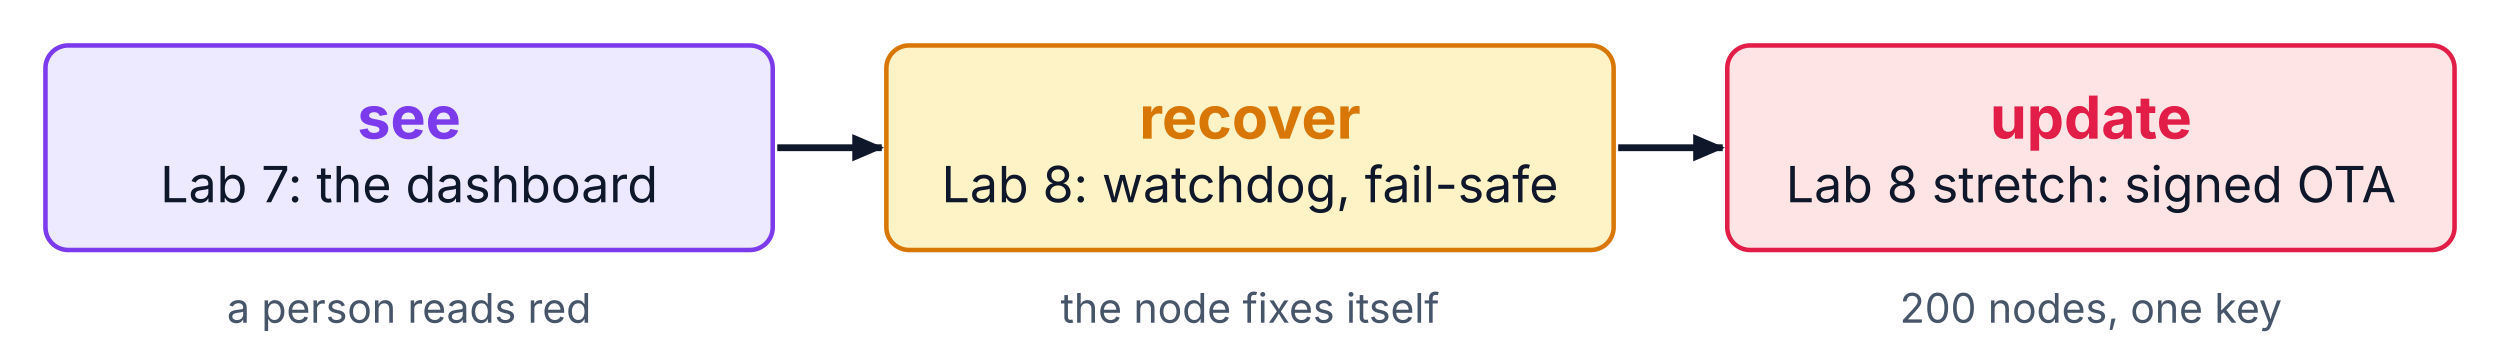
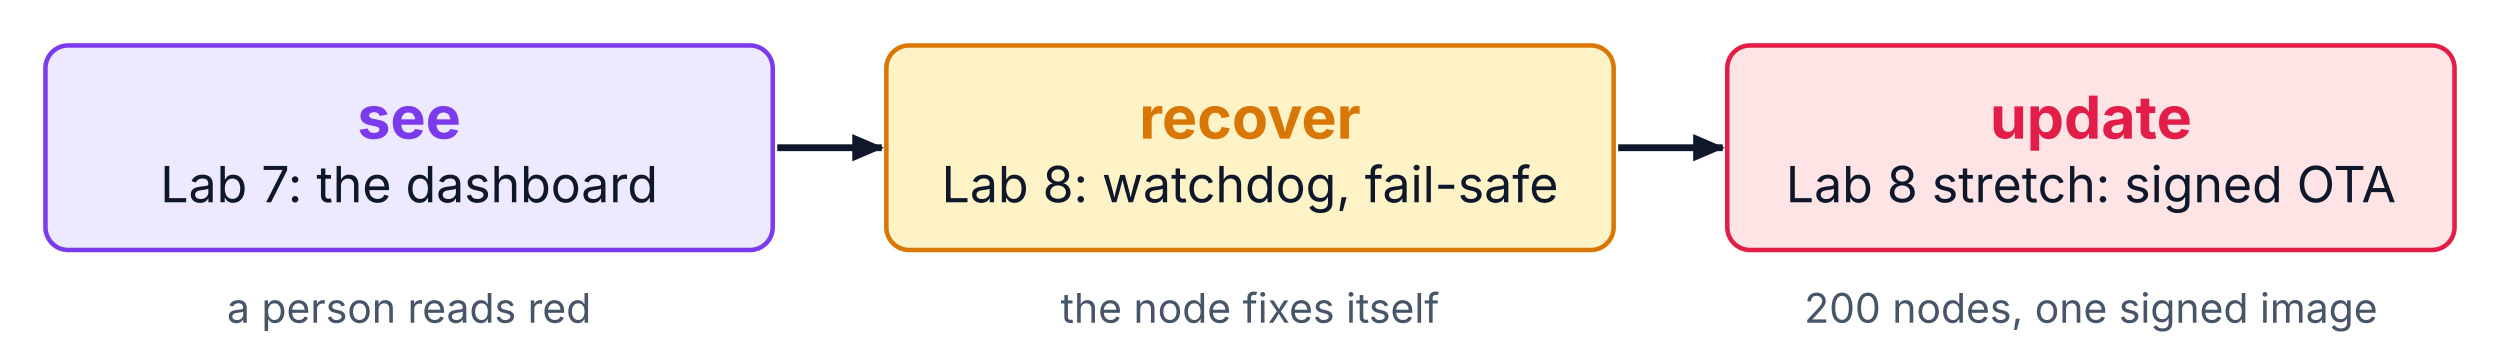
<svg xmlns="http://www.w3.org/2000/svg" viewBox="0 0 1100 160" font-family="Inter, 'Segoe UI', 'DejaVu Sans', Arial, sans-serif">
  <defs>
    <marker id="ar-ink" markerWidth="10" markerHeight="10" refX="8" refY="5" orient="auto">
      <path d="M0 0 L10 5 L0 10 Z" fill="#0f172a" />
    </marker>
    <marker id="ar-gray" markerWidth="10" markerHeight="10" refX="8" refY="5" orient="auto">
      <path d="M0 0 L10 5 L0 10 Z" fill="#475569" />
    </marker>
    <marker id="ar-c1" markerWidth="10" markerHeight="10" refX="8" refY="5" orient="auto">
      <path d="M0 0 L10 5 L0 10 Z" fill="#ea580c" />
    </marker>
    <marker id="ar-c2" markerWidth="10" markerHeight="10" refX="8" refY="5" orient="auto">
      <path d="M0 0 L10 5 L0 10 Z" fill="#2563eb" />
    </marker>
    <marker id="ar-c3" markerWidth="10" markerHeight="10" refX="8" refY="5" orient="auto">
      <path d="M0 0 L10 5 L0 10 Z" fill="#16a34a" />
    </marker>
    <marker id="ar-c4" markerWidth="10" markerHeight="10" refX="8" refY="5" orient="auto">
      <path d="M0 0 L10 5 L0 10 Z" fill="#0d9488" />
    </marker>
    <marker id="ar-c5" markerWidth="10" markerHeight="10" refX="8" refY="5" orient="auto">
      <path d="M0 0 L10 5 L0 10 Z" fill="#e11d48" />
    </marker>
    <marker id="ar-c6" markerWidth="10" markerHeight="10" refX="8" refY="5" orient="auto">
      <path d="M0 0 L10 5 L0 10 Z" fill="#7c3aed" />
    </marker>
    <marker id="ar-c7" markerWidth="10" markerHeight="10" refX="8" refY="5" orient="auto">
      <path d="M0 0 L10 5 L0 10 Z" fill="#d97706" />
    </marker>
    <marker id="ar-c8" markerWidth="10" markerHeight="10" refX="8" refY="5" orient="auto">
      <path d="M0 0 L10 5 L0 10 Z" fill="#db2777" />
    </marker>
  </defs>
  <defs>
    <marker id="a-ink" markerUnits="userSpaceOnUse" markerWidth="14" markerHeight="12" refX="13" refY="6" orient="auto">
      <path d="M0 0 L14 6 L0 12 Z" fill="#0f172a" />
    </marker>
    <marker id="a-muted" markerUnits="userSpaceOnUse" markerWidth="14" markerHeight="12" refX="13" refY="6" orient="auto">
      <path d="M0 0 L14 6 L0 12 Z" fill="#475569" />
    </marker>
    <marker id="a-c1" markerUnits="userSpaceOnUse" markerWidth="14" markerHeight="12" refX="13" refY="6" orient="auto">
      <path d="M0 0 L14 6 L0 12 Z" fill="#ea580c" />
    </marker>
    <marker id="a-c2" markerUnits="userSpaceOnUse" markerWidth="14" markerHeight="12" refX="13" refY="6" orient="auto">
      <path d="M0 0 L14 6 L0 12 Z" fill="#2563eb" />
    </marker>
    <marker id="a-c3" markerUnits="userSpaceOnUse" markerWidth="14" markerHeight="12" refX="13" refY="6" orient="auto">
      <path d="M0 0 L14 6 L0 12 Z" fill="#16a34a" />
    </marker>
    <marker id="a-c4" markerUnits="userSpaceOnUse" markerWidth="14" markerHeight="12" refX="13" refY="6" orient="auto">
      <path d="M0 0 L14 6 L0 12 Z" fill="#0d9488" />
    </marker>
    <marker id="a-c5" markerUnits="userSpaceOnUse" markerWidth="14" markerHeight="12" refX="13" refY="6" orient="auto">
      <path d="M0 0 L14 6 L0 12 Z" fill="#e11d48" />
    </marker>
    <marker id="a-c6" markerUnits="userSpaceOnUse" markerWidth="14" markerHeight="12" refX="13" refY="6" orient="auto">
      <path d="M0 0 L14 6 L0 12 Z" fill="#7c3aed" />
    </marker>
    <marker id="a-c7" markerUnits="userSpaceOnUse" markerWidth="14" markerHeight="12" refX="13" refY="6" orient="auto">
      <path d="M0 0 L14 6 L0 12 Z" fill="#d97706" />
    </marker>
    <marker id="a-c8" markerUnits="userSpaceOnUse" markerWidth="14" markerHeight="12" refX="13" refY="6" orient="auto">
      <path d="M0 0 L14 6 L0 12 Z" fill="#db2777" />
    </marker>
    <marker id="a-gray" markerUnits="userSpaceOnUse" markerWidth="14" markerHeight="12" refX="13" refY="6" orient="auto">
      <path d="M0 0 L14 6 L0 12 Z" fill="#475569" />
    </marker>
  </defs>
  <rect x="20.0" y="20.0" width="320.0" height="90.0" rx="10" fill="#ede9fe" stroke="#7c3aed" stroke-width="2" />
  <text x="180.0" y="61.0" text-anchor="middle" font-size="26" font-weight="700" fill="#7c3aed">see</text>
  <text x="180.0" y="89.0" text-anchor="middle" font-size="22" font-weight="400" fill="#0f172a">Lab 7: the dashboard</text>
  <text x="180.0" y="142.0" text-anchor="middle" font-size="18" font-weight="400" fill="#475569">a person reads red</text>
  <line x1="342.0" y1="65.0" x2="388.0" y2="65.0" stroke="#0f172a" stroke-width="3" marker-end="url(#a-ink)" />
  <rect x="390.0" y="20.0" width="320.0" height="90.0" rx="10" fill="#fef3c7" stroke="#d97706" stroke-width="2" />
  <text x="550.0" y="61.0" text-anchor="middle" font-size="26" font-weight="700" fill="#d97706">recover</text>
  <text x="550.0" y="89.0" text-anchor="middle" font-size="22" font-weight="400" fill="#0f172a">Lab 8: watchdog, fail-safe</text>
  <text x="550.0" y="142.0" text-anchor="middle" font-size="18" font-weight="400" fill="#475569">the node fixes itself</text>
  <line x1="712.0" y1="65.0" x2="758.0" y2="65.0" stroke="#0f172a" stroke-width="3" marker-end="url(#a-ink)" />
  <rect x="760.0" y="20.0" width="320.0" height="90.0" rx="10" fill="#ffe4e6" stroke="#e11d48" stroke-width="2" />
  <text x="920.0" y="61.0" text-anchor="middle" font-size="26" font-weight="700" fill="#e11d48">update</text>
  <text x="920.0" y="89.0" text-anchor="middle" font-size="22" font-weight="400" fill="#0f172a">Lab 8 stretch: signed OTA</text>
-   <text x="920.0" y="142.0" text-anchor="middle" font-size="18" font-weight="400" fill="#475569">200 nodes, one key</text>
+   <text x="920.0" y="142.0" text-anchor="middle" font-size="18" font-weight="400" fill="#475569">200 nodes, one signed image</text>
</svg>
